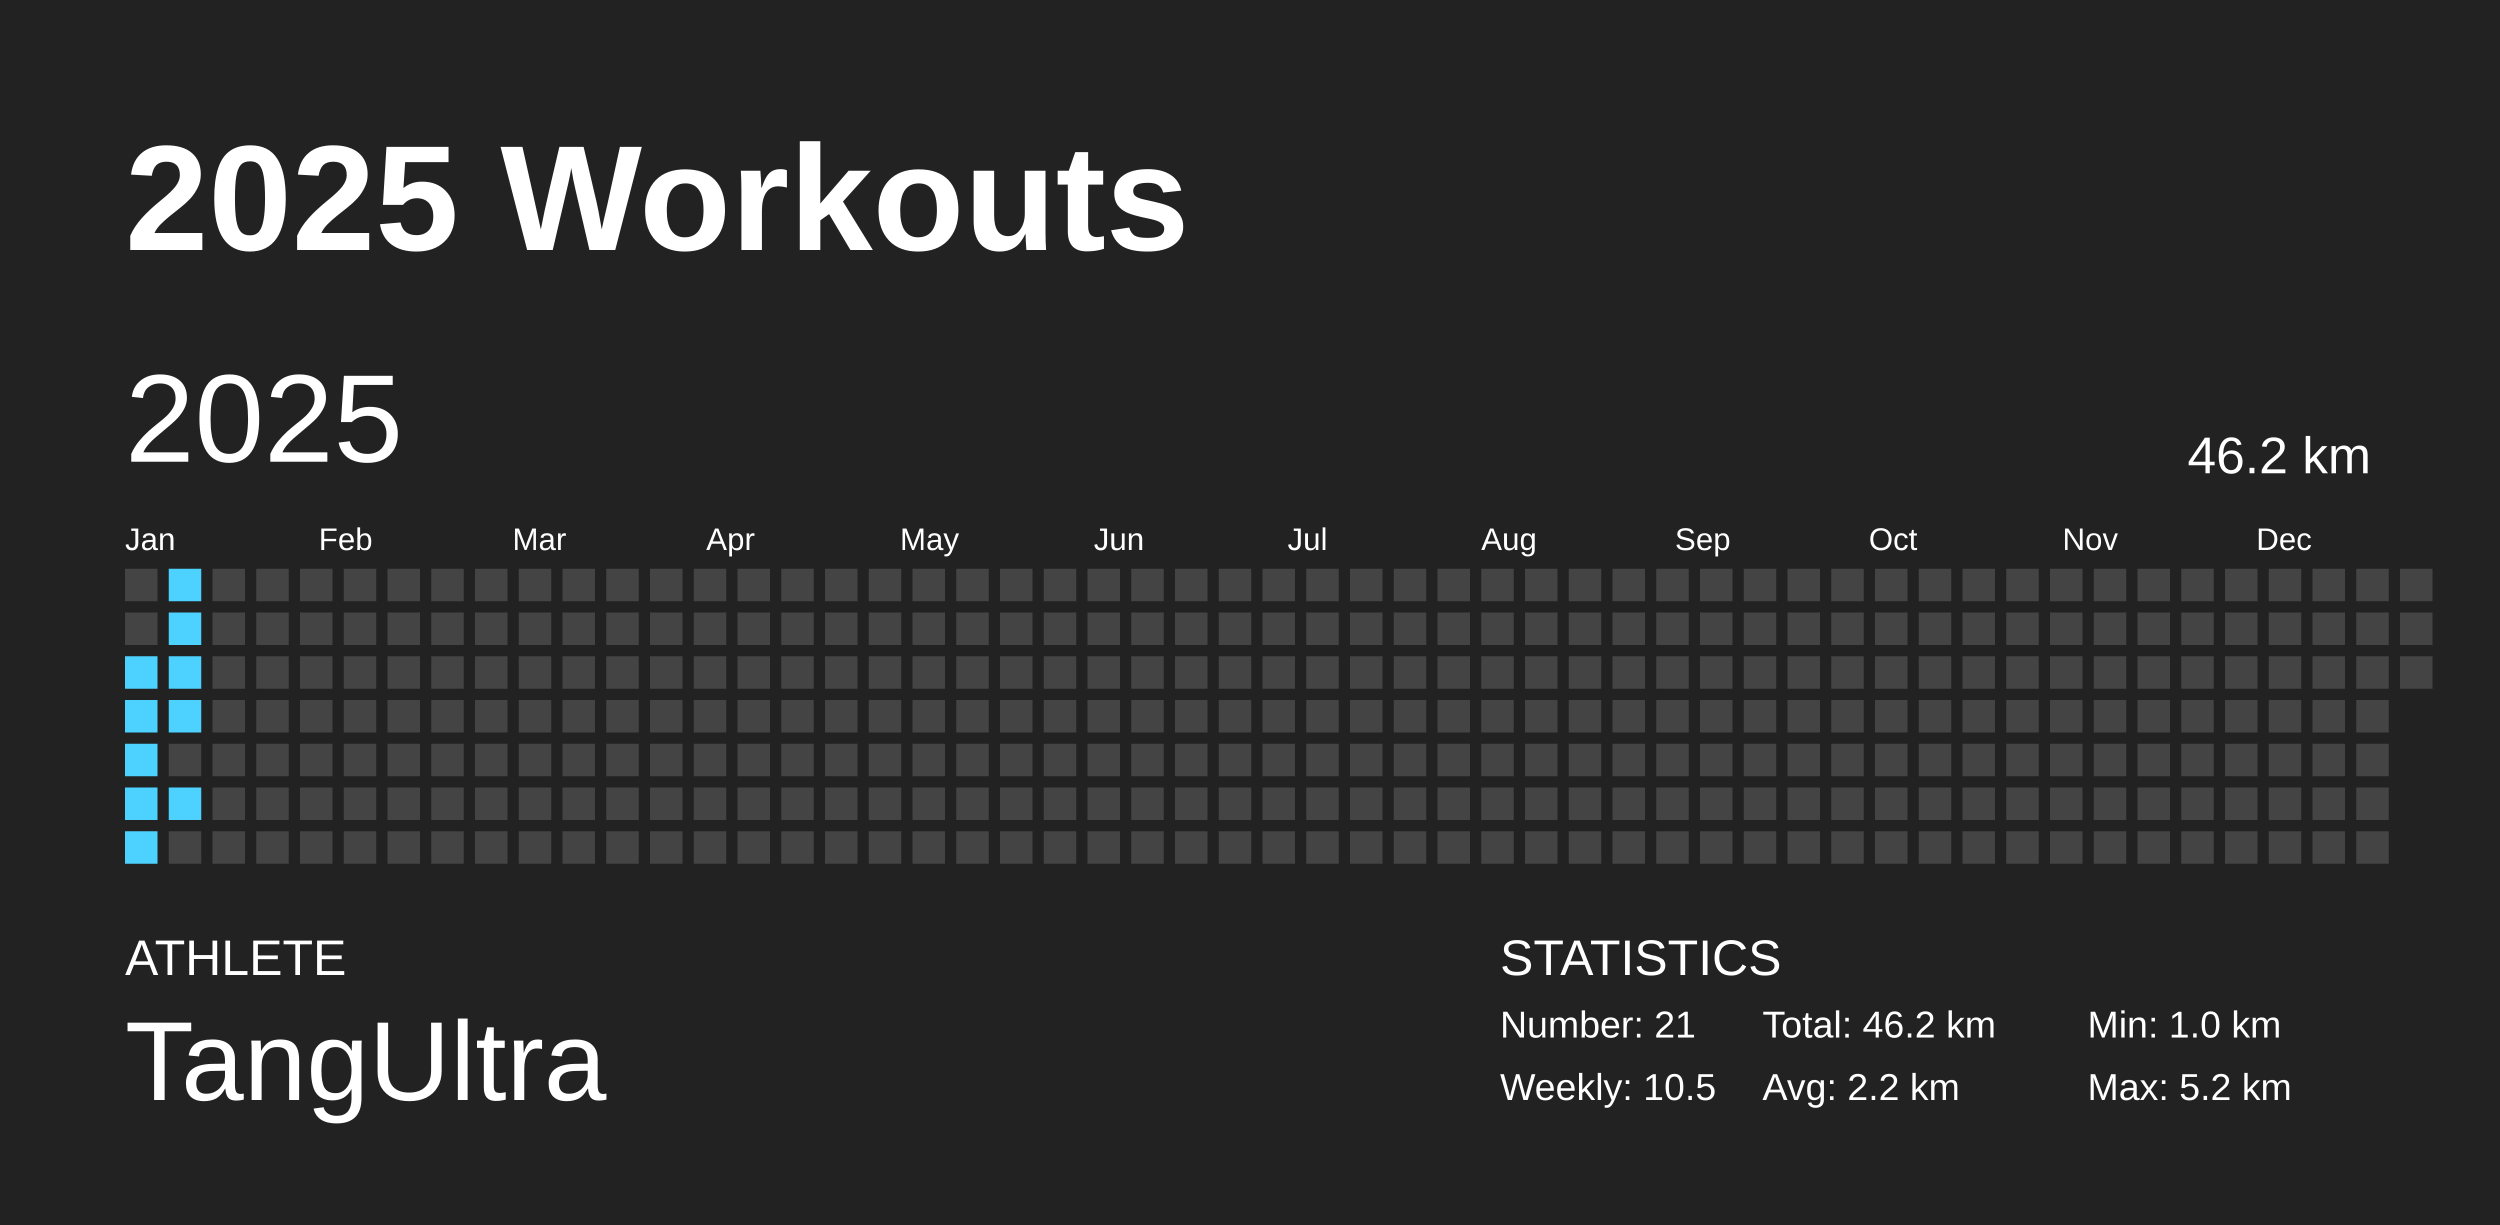
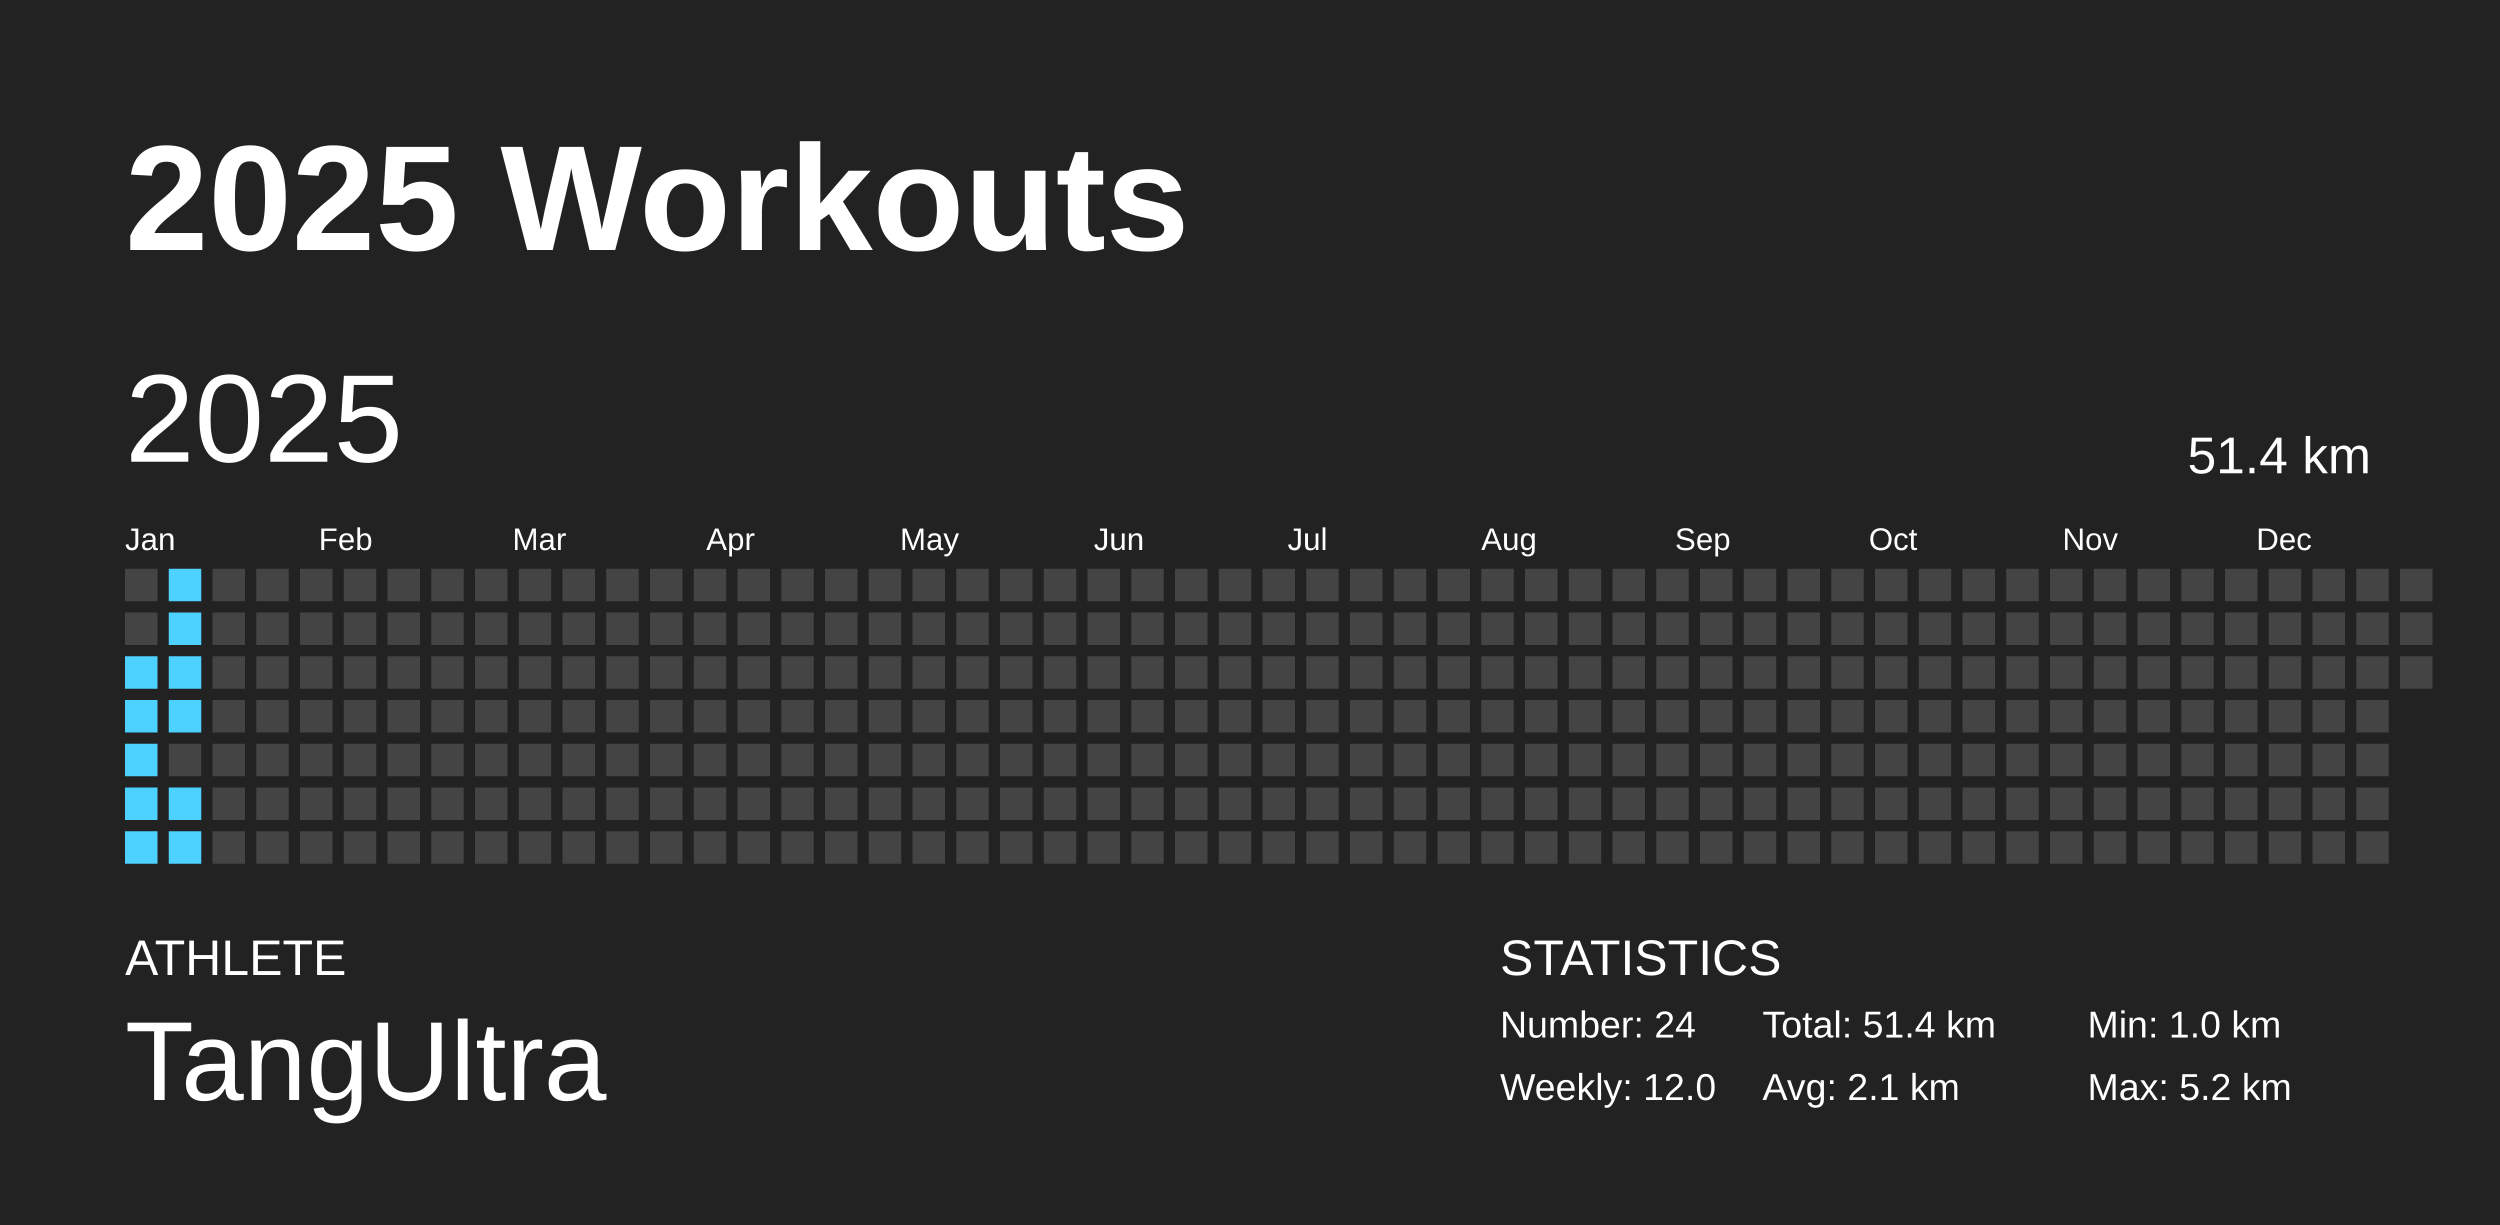
<svg xmlns="http://www.w3.org/2000/svg" baseProfile="full" height="98mm" version="1.1" viewBox="0,0,200,98" width="200mm">
  <defs />
  <rect fill="#222222" height="98" width="200" x="0" y="0" />
  <text fill="#FFFFFF" style="font-size:12px; font-family:Arial; font-weight:bold;" x="10" y="20">2025 Workouts</text>
  <text fill="#FFFFFF" style="font-size:4px; font-family:Arial" x="10" y="78">ATHLETE</text>
  <text fill="#FFFFFF" style="font-size:9px; font-family:Arial" x="10" y="88">TangUltra</text>
  <text fill="#FFFFFF" style="font-size:4px; font-family:Arial" x="120" y="78">STATISTICS</text>
-   <text fill="#FFFFFF" style="font-size:3px; font-family:Arial" x="120" y="83">Number: 21</text>
-   <text fill="#FFFFFF" style="font-size:3px; font-family:Arial" x="120" y="88">Weekly: 10.5</text>
-   <text fill="#FFFFFF" style="font-size:3px; font-family:Arial" x="141" y="83">Total: 46.2 km</text>
-   <text fill="#FFFFFF" style="font-size:3px; font-family:Arial" x="141" y="88">Avg: 2.2 km</text>
+   <text fill="#FFFFFF" style="font-size:3px; font-family:Arial" x="120" y="83">Number: 24</text>
+   <text fill="#FFFFFF" style="font-size:3px; font-family:Arial" x="120" y="88">Weekly: 12.0</text>
+   <text fill="#FFFFFF" style="font-size:3px; font-family:Arial" x="141" y="83">Total: 51.4 km</text>
+   <text fill="#FFFFFF" style="font-size:3px; font-family:Arial" x="141" y="88">Avg: 2.1 km</text>
  <text fill="#FFFFFF" style="font-size:3px; font-family:Arial" x="167" y="83">Min: 1.0 km</text>
  <text fill="#FFFFFF" style="font-size:3px; font-family:Arial" x="167" y="88">Max: 5.2 km</text>
  <text dominant-baseline="hanging" fill="#FFFFFF" style="font-size:10.0px; font-family:Arial;" x="10" y="30">2025</text>
-   <text dominant-baseline="hanging" fill="#FFFFFF" style="font-size:4.125px; font-family:Arial;" x="175" y="35">46.2 km</text>
+   <text dominant-baseline="hanging" fill="#FFFFFF" style="font-size:4.125px; font-family:Arial;" x="175" y="35">51.4 km</text>
  <text fill="#FFFFFF" style="font-size:2.5px; font-family:Arial" x="10.0" y="44">Jan</text>
  <text fill="#FFFFFF" style="font-size:2.5px; font-family:Arial" x="25.5" y="44">Feb</text>
  <text fill="#FFFFFF" style="font-size:2.5px; font-family:Arial" x="41.0" y="44">Mar</text>
  <text fill="#FFFFFF" style="font-size:2.5px; font-family:Arial" x="56.5" y="44">Apr</text>
  <text fill="#FFFFFF" style="font-size:2.5px; font-family:Arial" x="72.0" y="44">May</text>
  <text fill="#FFFFFF" style="font-size:2.5px; font-family:Arial" x="87.5" y="44">Jun</text>
  <text fill="#FFFFFF" style="font-size:2.5px; font-family:Arial" x="103.0" y="44">Jul</text>
  <text fill="#FFFFFF" style="font-size:2.5px; font-family:Arial" x="118.5" y="44">Aug</text>
  <text fill="#FFFFFF" style="font-size:2.5px; font-family:Arial" x="134.0" y="44">Sep</text>
  <text fill="#FFFFFF" style="font-size:2.5px; font-family:Arial" x="149.5" y="44">Oct</text>
  <text fill="#FFFFFF" style="font-size:2.5px; font-family:Arial" x="165.0" y="44">Nov</text>
  <text fill="#FFFFFF" style="font-size:2.5px; font-family:Arial" x="180.5" y="44">Dec</text>
  <rect fill="#444444" height="2.6" width="2.6" x="10.0" y="45.5" />
  <rect fill="#444444" height="2.6" width="2.6" x="10.0" y="49.0" />
  <rect fill="#4dd2ff" height="2.6" width="2.6" x="10.0" y="52.5" />
  <rect fill="#4dd2ff" height="2.6" width="2.6" x="10.0" y="56.0" />
  <rect fill="#4dd2ff" height="2.6" width="2.6" x="10.0" y="59.5" />
  <rect fill="#4dd2ff" height="2.6" width="2.6" x="10.0" y="63.0" />
  <rect fill="#4dd2ff" height="2.6" width="2.6" x="10.0" y="66.5" />
  <rect fill="#4dd2ff" height="2.6" width="2.6" x="13.5" y="45.5" />
  <rect fill="#4dd2ff" height="2.6" width="2.6" x="13.5" y="49.0" />
  <rect fill="#4dd2ff" height="2.6" width="2.6" x="13.5" y="52.5" />
  <rect fill="#4dd2ff" height="2.6" width="2.6" x="13.5" y="56.0" />
  <rect fill="#444444" height="2.6" width="2.6" x="13.5" y="59.5" />
  <rect fill="#4dd2ff" height="2.6" width="2.6" x="13.5" y="63.0" />
-   <rect fill="#444444" height="2.6" width="2.6" x="13.5" y="66.5" />
+   <rect fill="#4dd2ff" height="2.6" width="2.6" x="13.5" y="66.5" />
  <rect fill="#444444" height="2.6" width="2.6" x="17.0" y="45.5" />
  <rect fill="#444444" height="2.6" width="2.6" x="17.0" y="49.0" />
  <rect fill="#444444" height="2.6" width="2.6" x="17.0" y="52.5" />
  <rect fill="#444444" height="2.6" width="2.6" x="17.0" y="56.0" />
  <rect fill="#444444" height="2.6" width="2.6" x="17.0" y="59.5" />
  <rect fill="#444444" height="2.6" width="2.6" x="17.0" y="63.0" />
  <rect fill="#444444" height="2.6" width="2.6" x="17.0" y="66.5" />
  <rect fill="#444444" height="2.6" width="2.6" x="20.5" y="45.5" />
  <rect fill="#444444" height="2.6" width="2.6" x="20.5" y="49.0" />
  <rect fill="#444444" height="2.6" width="2.6" x="20.5" y="52.5" />
  <rect fill="#444444" height="2.6" width="2.6" x="20.5" y="56.0" />
  <rect fill="#444444" height="2.6" width="2.6" x="20.5" y="59.5" />
  <rect fill="#444444" height="2.6" width="2.6" x="20.5" y="63.0" />
  <rect fill="#444444" height="2.6" width="2.6" x="20.5" y="66.5" />
  <rect fill="#444444" height="2.6" width="2.6" x="24.0" y="45.5" />
  <rect fill="#444444" height="2.6" width="2.6" x="24.0" y="49.0" />
  <rect fill="#444444" height="2.6" width="2.6" x="24.0" y="52.5" />
  <rect fill="#444444" height="2.6" width="2.6" x="24.0" y="56.0" />
  <rect fill="#444444" height="2.6" width="2.6" x="24.0" y="59.5" />
  <rect fill="#444444" height="2.6" width="2.6" x="24.0" y="63.0" />
  <rect fill="#444444" height="2.6" width="2.6" x="24.0" y="66.5" />
  <rect fill="#444444" height="2.6" width="2.6" x="27.5" y="45.5" />
  <rect fill="#444444" height="2.6" width="2.6" x="27.5" y="49.0" />
  <rect fill="#444444" height="2.6" width="2.6" x="27.5" y="52.5" />
  <rect fill="#444444" height="2.6" width="2.6" x="27.5" y="56.0" />
  <rect fill="#444444" height="2.6" width="2.6" x="27.5" y="59.5" />
  <rect fill="#444444" height="2.6" width="2.6" x="27.5" y="63.0" />
  <rect fill="#444444" height="2.6" width="2.6" x="27.5" y="66.5" />
  <rect fill="#444444" height="2.6" width="2.6" x="31.0" y="45.5" />
  <rect fill="#444444" height="2.6" width="2.6" x="31.0" y="49.0" />
  <rect fill="#444444" height="2.6" width="2.6" x="31.0" y="52.5" />
  <rect fill="#444444" height="2.6" width="2.6" x="31.0" y="56.0" />
  <rect fill="#444444" height="2.6" width="2.6" x="31.0" y="59.5" />
  <rect fill="#444444" height="2.6" width="2.6" x="31.0" y="63.0" />
  <rect fill="#444444" height="2.6" width="2.6" x="31.0" y="66.5" />
  <rect fill="#444444" height="2.6" width="2.6" x="34.5" y="45.5" />
  <rect fill="#444444" height="2.6" width="2.6" x="34.5" y="49.0" />
  <rect fill="#444444" height="2.6" width="2.6" x="34.5" y="52.5" />
  <rect fill="#444444" height="2.6" width="2.6" x="34.5" y="56.0" />
  <rect fill="#444444" height="2.6" width="2.6" x="34.5" y="59.5" />
  <rect fill="#444444" height="2.6" width="2.6" x="34.5" y="63.0" />
  <rect fill="#444444" height="2.6" width="2.6" x="34.5" y="66.5" />
  <rect fill="#444444" height="2.6" width="2.6" x="38.0" y="45.5" />
  <rect fill="#444444" height="2.6" width="2.6" x="38.0" y="49.0" />
  <rect fill="#444444" height="2.6" width="2.6" x="38.0" y="52.5" />
  <rect fill="#444444" height="2.6" width="2.6" x="38.0" y="56.0" />
  <rect fill="#444444" height="2.6" width="2.6" x="38.0" y="59.5" />
  <rect fill="#444444" height="2.6" width="2.6" x="38.0" y="63.0" />
  <rect fill="#444444" height="2.6" width="2.6" x="38.0" y="66.5" />
  <rect fill="#444444" height="2.6" width="2.6" x="41.5" y="45.5" />
  <rect fill="#444444" height="2.6" width="2.6" x="41.5" y="49.0" />
  <rect fill="#444444" height="2.6" width="2.6" x="41.5" y="52.5" />
  <rect fill="#444444" height="2.6" width="2.6" x="41.5" y="56.0" />
  <rect fill="#444444" height="2.6" width="2.6" x="41.5" y="59.5" />
  <rect fill="#444444" height="2.6" width="2.6" x="41.5" y="63.0" />
  <rect fill="#444444" height="2.6" width="2.6" x="41.5" y="66.5" />
  <rect fill="#444444" height="2.6" width="2.6" x="45.0" y="45.5" />
  <rect fill="#444444" height="2.6" width="2.6" x="45.0" y="49.0" />
  <rect fill="#444444" height="2.6" width="2.6" x="45.0" y="52.5" />
  <rect fill="#444444" height="2.6" width="2.6" x="45.0" y="56.0" />
  <rect fill="#444444" height="2.6" width="2.6" x="45.0" y="59.5" />
  <rect fill="#444444" height="2.6" width="2.6" x="45.0" y="63.0" />
  <rect fill="#444444" height="2.6" width="2.6" x="45.0" y="66.5" />
  <rect fill="#444444" height="2.6" width="2.6" x="48.5" y="45.5" />
  <rect fill="#444444" height="2.6" width="2.6" x="48.5" y="49.0" />
  <rect fill="#444444" height="2.6" width="2.6" x="48.5" y="52.5" />
  <rect fill="#444444" height="2.6" width="2.6" x="48.5" y="56.0" />
  <rect fill="#444444" height="2.6" width="2.6" x="48.5" y="59.5" />
  <rect fill="#444444" height="2.6" width="2.6" x="48.5" y="63.0" />
  <rect fill="#444444" height="2.6" width="2.6" x="48.5" y="66.5" />
  <rect fill="#444444" height="2.6" width="2.6" x="52.0" y="45.5" />
  <rect fill="#444444" height="2.6" width="2.6" x="52.0" y="49.0" />
  <rect fill="#444444" height="2.6" width="2.6" x="52.0" y="52.5" />
  <rect fill="#444444" height="2.6" width="2.6" x="52.0" y="56.0" />
  <rect fill="#444444" height="2.6" width="2.6" x="52.0" y="59.5" />
  <rect fill="#444444" height="2.6" width="2.6" x="52.0" y="63.0" />
  <rect fill="#444444" height="2.6" width="2.6" x="52.0" y="66.5" />
  <rect fill="#444444" height="2.6" width="2.6" x="55.5" y="45.5" />
  <rect fill="#444444" height="2.6" width="2.6" x="55.5" y="49.0" />
  <rect fill="#444444" height="2.6" width="2.6" x="55.5" y="52.5" />
  <rect fill="#444444" height="2.6" width="2.6" x="55.5" y="56.0" />
  <rect fill="#444444" height="2.6" width="2.6" x="55.5" y="59.5" />
  <rect fill="#444444" height="2.6" width="2.6" x="55.5" y="63.0" />
  <rect fill="#444444" height="2.6" width="2.6" x="55.5" y="66.5" />
  <rect fill="#444444" height="2.6" width="2.6" x="59.0" y="45.5" />
  <rect fill="#444444" height="2.6" width="2.6" x="59.0" y="49.0" />
  <rect fill="#444444" height="2.6" width="2.6" x="59.0" y="52.5" />
  <rect fill="#444444" height="2.6" width="2.6" x="59.0" y="56.0" />
  <rect fill="#444444" height="2.6" width="2.6" x="59.0" y="59.5" />
  <rect fill="#444444" height="2.6" width="2.6" x="59.0" y="63.0" />
  <rect fill="#444444" height="2.6" width="2.6" x="59.0" y="66.5" />
  <rect fill="#444444" height="2.6" width="2.6" x="62.5" y="45.5" />
  <rect fill="#444444" height="2.6" width="2.6" x="62.5" y="49.0" />
  <rect fill="#444444" height="2.6" width="2.6" x="62.5" y="52.5" />
  <rect fill="#444444" height="2.6" width="2.6" x="62.5" y="56.0" />
  <rect fill="#444444" height="2.6" width="2.6" x="62.5" y="59.5" />
  <rect fill="#444444" height="2.6" width="2.6" x="62.5" y="63.0" />
  <rect fill="#444444" height="2.6" width="2.6" x="62.5" y="66.5" />
  <rect fill="#444444" height="2.6" width="2.6" x="66.0" y="45.5" />
  <rect fill="#444444" height="2.6" width="2.6" x="66.0" y="49.0" />
  <rect fill="#444444" height="2.6" width="2.6" x="66.0" y="52.5" />
  <rect fill="#444444" height="2.6" width="2.6" x="66.0" y="56.0" />
  <rect fill="#444444" height="2.6" width="2.6" x="66.0" y="59.5" />
  <rect fill="#444444" height="2.6" width="2.6" x="66.0" y="63.0" />
  <rect fill="#444444" height="2.6" width="2.6" x="66.0" y="66.5" />
  <rect fill="#444444" height="2.6" width="2.6" x="69.5" y="45.5" />
  <rect fill="#444444" height="2.6" width="2.6" x="69.5" y="49.0" />
  <rect fill="#444444" height="2.6" width="2.6" x="69.5" y="52.5" />
  <rect fill="#444444" height="2.6" width="2.6" x="69.5" y="56.0" />
  <rect fill="#444444" height="2.6" width="2.6" x="69.5" y="59.5" />
  <rect fill="#444444" height="2.6" width="2.6" x="69.5" y="63.0" />
  <rect fill="#444444" height="2.6" width="2.6" x="69.5" y="66.5" />
  <rect fill="#444444" height="2.6" width="2.6" x="73.0" y="45.5" />
  <rect fill="#444444" height="2.6" width="2.6" x="73.0" y="49.0" />
  <rect fill="#444444" height="2.6" width="2.6" x="73.0" y="52.5" />
  <rect fill="#444444" height="2.6" width="2.6" x="73.0" y="56.0" />
  <rect fill="#444444" height="2.6" width="2.6" x="73.0" y="59.5" />
  <rect fill="#444444" height="2.6" width="2.6" x="73.0" y="63.0" />
  <rect fill="#444444" height="2.6" width="2.6" x="73.0" y="66.5" />
  <rect fill="#444444" height="2.6" width="2.6" x="76.5" y="45.5" />
  <rect fill="#444444" height="2.6" width="2.6" x="76.5" y="49.0" />
  <rect fill="#444444" height="2.6" width="2.6" x="76.5" y="52.5" />
  <rect fill="#444444" height="2.6" width="2.6" x="76.5" y="56.0" />
  <rect fill="#444444" height="2.6" width="2.6" x="76.5" y="59.5" />
  <rect fill="#444444" height="2.6" width="2.6" x="76.5" y="63.0" />
  <rect fill="#444444" height="2.6" width="2.6" x="76.5" y="66.5" />
  <rect fill="#444444" height="2.6" width="2.6" x="80.0" y="45.5" />
  <rect fill="#444444" height="2.6" width="2.6" x="80.0" y="49.0" />
  <rect fill="#444444" height="2.6" width="2.6" x="80.0" y="52.5" />
  <rect fill="#444444" height="2.6" width="2.6" x="80.0" y="56.0" />
  <rect fill="#444444" height="2.6" width="2.6" x="80.0" y="59.5" />
  <rect fill="#444444" height="2.6" width="2.6" x="80.0" y="63.0" />
  <rect fill="#444444" height="2.6" width="2.6" x="80.0" y="66.5" />
  <rect fill="#444444" height="2.6" width="2.6" x="83.5" y="45.5" />
  <rect fill="#444444" height="2.6" width="2.6" x="83.5" y="49.0" />
  <rect fill="#444444" height="2.6" width="2.6" x="83.5" y="52.5" />
  <rect fill="#444444" height="2.6" width="2.6" x="83.5" y="56.0" />
  <rect fill="#444444" height="2.6" width="2.6" x="83.5" y="59.5" />
  <rect fill="#444444" height="2.6" width="2.6" x="83.5" y="63.0" />
  <rect fill="#444444" height="2.6" width="2.6" x="83.5" y="66.5" />
  <rect fill="#444444" height="2.6" width="2.6" x="87.0" y="45.5" />
  <rect fill="#444444" height="2.6" width="2.6" x="87.0" y="49.0" />
  <rect fill="#444444" height="2.6" width="2.6" x="87.0" y="52.5" />
  <rect fill="#444444" height="2.6" width="2.6" x="87.0" y="56.0" />
  <rect fill="#444444" height="2.6" width="2.6" x="87.0" y="59.5" />
  <rect fill="#444444" height="2.6" width="2.6" x="87.0" y="63.0" />
  <rect fill="#444444" height="2.6" width="2.6" x="87.0" y="66.5" />
  <rect fill="#444444" height="2.6" width="2.6" x="90.5" y="45.5" />
  <rect fill="#444444" height="2.6" width="2.6" x="90.5" y="49.0" />
  <rect fill="#444444" height="2.6" width="2.6" x="90.5" y="52.5" />
  <rect fill="#444444" height="2.6" width="2.6" x="90.5" y="56.0" />
  <rect fill="#444444" height="2.6" width="2.6" x="90.5" y="59.5" />
  <rect fill="#444444" height="2.6" width="2.6" x="90.5" y="63.0" />
  <rect fill="#444444" height="2.6" width="2.6" x="90.5" y="66.5" />
  <rect fill="#444444" height="2.6" width="2.6" x="94.0" y="45.5" />
  <rect fill="#444444" height="2.6" width="2.6" x="94.0" y="49.0" />
  <rect fill="#444444" height="2.6" width="2.6" x="94.0" y="52.5" />
  <rect fill="#444444" height="2.6" width="2.6" x="94.0" y="56.0" />
  <rect fill="#444444" height="2.6" width="2.6" x="94.0" y="59.5" />
  <rect fill="#444444" height="2.6" width="2.6" x="94.0" y="63.0" />
  <rect fill="#444444" height="2.6" width="2.6" x="94.0" y="66.5" />
  <rect fill="#444444" height="2.6" width="2.6" x="97.5" y="45.5" />
  <rect fill="#444444" height="2.6" width="2.6" x="97.5" y="49.0" />
  <rect fill="#444444" height="2.6" width="2.6" x="97.5" y="52.5" />
  <rect fill="#444444" height="2.6" width="2.6" x="97.5" y="56.0" />
  <rect fill="#444444" height="2.6" width="2.6" x="97.5" y="59.5" />
  <rect fill="#444444" height="2.6" width="2.6" x="97.5" y="63.0" />
  <rect fill="#444444" height="2.6" width="2.6" x="97.5" y="66.5" />
  <rect fill="#444444" height="2.6" width="2.6" x="101.0" y="45.5" />
  <rect fill="#444444" height="2.6" width="2.6" x="101.0" y="49.0" />
  <rect fill="#444444" height="2.6" width="2.6" x="101.0" y="52.5" />
  <rect fill="#444444" height="2.6" width="2.6" x="101.0" y="56.0" />
  <rect fill="#444444" height="2.6" width="2.6" x="101.0" y="59.5" />
  <rect fill="#444444" height="2.6" width="2.6" x="101.0" y="63.0" />
  <rect fill="#444444" height="2.6" width="2.6" x="101.0" y="66.5" />
  <rect fill="#444444" height="2.6" width="2.6" x="104.5" y="45.5" />
  <rect fill="#444444" height="2.6" width="2.6" x="104.5" y="49.0" />
  <rect fill="#444444" height="2.6" width="2.6" x="104.5" y="52.5" />
  <rect fill="#444444" height="2.6" width="2.6" x="104.5" y="56.0" />
  <rect fill="#444444" height="2.6" width="2.6" x="104.5" y="59.5" />
  <rect fill="#444444" height="2.6" width="2.6" x="104.5" y="63.0" />
  <rect fill="#444444" height="2.6" width="2.6" x="104.5" y="66.5" />
  <rect fill="#444444" height="2.6" width="2.6" x="108.0" y="45.5" />
  <rect fill="#444444" height="2.6" width="2.6" x="108.0" y="49.0" />
  <rect fill="#444444" height="2.6" width="2.6" x="108.0" y="52.5" />
  <rect fill="#444444" height="2.6" width="2.6" x="108.0" y="56.0" />
  <rect fill="#444444" height="2.6" width="2.6" x="108.0" y="59.5" />
  <rect fill="#444444" height="2.6" width="2.6" x="108.0" y="63.0" />
  <rect fill="#444444" height="2.6" width="2.6" x="108.0" y="66.5" />
  <rect fill="#444444" height="2.6" width="2.6" x="111.5" y="45.5" />
  <rect fill="#444444" height="2.6" width="2.6" x="111.5" y="49.0" />
  <rect fill="#444444" height="2.6" width="2.6" x="111.5" y="52.5" />
  <rect fill="#444444" height="2.6" width="2.6" x="111.5" y="56.0" />
  <rect fill="#444444" height="2.6" width="2.6" x="111.5" y="59.5" />
  <rect fill="#444444" height="2.6" width="2.6" x="111.5" y="63.0" />
  <rect fill="#444444" height="2.6" width="2.6" x="111.5" y="66.5" />
  <rect fill="#444444" height="2.6" width="2.6" x="115.0" y="45.5" />
  <rect fill="#444444" height="2.6" width="2.6" x="115.0" y="49.0" />
  <rect fill="#444444" height="2.6" width="2.6" x="115.0" y="52.5" />
  <rect fill="#444444" height="2.6" width="2.6" x="115.0" y="56.0" />
  <rect fill="#444444" height="2.6" width="2.6" x="115.0" y="59.5" />
  <rect fill="#444444" height="2.6" width="2.6" x="115.0" y="63.0" />
  <rect fill="#444444" height="2.6" width="2.6" x="115.0" y="66.5" />
  <rect fill="#444444" height="2.6" width="2.6" x="118.5" y="45.5" />
  <rect fill="#444444" height="2.6" width="2.6" x="118.5" y="49.0" />
  <rect fill="#444444" height="2.6" width="2.6" x="118.5" y="52.5" />
  <rect fill="#444444" height="2.6" width="2.6" x="118.5" y="56.0" />
  <rect fill="#444444" height="2.6" width="2.6" x="118.5" y="59.5" />
  <rect fill="#444444" height="2.6" width="2.6" x="118.5" y="63.0" />
  <rect fill="#444444" height="2.6" width="2.6" x="118.5" y="66.5" />
  <rect fill="#444444" height="2.6" width="2.6" x="122.0" y="45.5" />
  <rect fill="#444444" height="2.6" width="2.6" x="122.0" y="49.0" />
  <rect fill="#444444" height="2.6" width="2.6" x="122.0" y="52.5" />
  <rect fill="#444444" height="2.6" width="2.6" x="122.0" y="56.0" />
  <rect fill="#444444" height="2.6" width="2.6" x="122.0" y="59.5" />
  <rect fill="#444444" height="2.6" width="2.6" x="122.0" y="63.0" />
  <rect fill="#444444" height="2.6" width="2.6" x="122.0" y="66.5" />
  <rect fill="#444444" height="2.6" width="2.6" x="125.5" y="45.5" />
  <rect fill="#444444" height="2.6" width="2.6" x="125.5" y="49.0" />
  <rect fill="#444444" height="2.6" width="2.6" x="125.5" y="52.5" />
  <rect fill="#444444" height="2.6" width="2.6" x="125.5" y="56.0" />
  <rect fill="#444444" height="2.6" width="2.6" x="125.5" y="59.5" />
  <rect fill="#444444" height="2.6" width="2.6" x="125.5" y="63.0" />
  <rect fill="#444444" height="2.6" width="2.6" x="125.5" y="66.5" />
  <rect fill="#444444" height="2.6" width="2.6" x="129.0" y="45.5" />
  <rect fill="#444444" height="2.6" width="2.6" x="129.0" y="49.0" />
  <rect fill="#444444" height="2.6" width="2.6" x="129.0" y="52.5" />
  <rect fill="#444444" height="2.6" width="2.6" x="129.0" y="56.0" />
  <rect fill="#444444" height="2.6" width="2.6" x="129.0" y="59.5" />
  <rect fill="#444444" height="2.6" width="2.6" x="129.0" y="63.0" />
  <rect fill="#444444" height="2.6" width="2.6" x="129.0" y="66.5" />
  <rect fill="#444444" height="2.6" width="2.6" x="132.5" y="45.5" />
  <rect fill="#444444" height="2.6" width="2.6" x="132.5" y="49.0" />
  <rect fill="#444444" height="2.6" width="2.6" x="132.5" y="52.5" />
  <rect fill="#444444" height="2.6" width="2.6" x="132.5" y="56.0" />
  <rect fill="#444444" height="2.6" width="2.6" x="132.5" y="59.5" />
  <rect fill="#444444" height="2.6" width="2.6" x="132.5" y="63.0" />
  <rect fill="#444444" height="2.6" width="2.6" x="132.5" y="66.5" />
  <rect fill="#444444" height="2.6" width="2.6" x="136.0" y="45.5" />
  <rect fill="#444444" height="2.6" width="2.6" x="136.0" y="49.0" />
  <rect fill="#444444" height="2.6" width="2.6" x="136.0" y="52.5" />
  <rect fill="#444444" height="2.6" width="2.6" x="136.0" y="56.0" />
  <rect fill="#444444" height="2.6" width="2.6" x="136.0" y="59.5" />
  <rect fill="#444444" height="2.6" width="2.6" x="136.0" y="63.0" />
  <rect fill="#444444" height="2.6" width="2.6" x="136.0" y="66.5" />
  <rect fill="#444444" height="2.6" width="2.6" x="139.5" y="45.5" />
  <rect fill="#444444" height="2.6" width="2.6" x="139.5" y="49.0" />
  <rect fill="#444444" height="2.6" width="2.6" x="139.5" y="52.5" />
  <rect fill="#444444" height="2.6" width="2.6" x="139.5" y="56.0" />
  <rect fill="#444444" height="2.6" width="2.6" x="139.5" y="59.5" />
  <rect fill="#444444" height="2.6" width="2.6" x="139.5" y="63.0" />
  <rect fill="#444444" height="2.6" width="2.6" x="139.5" y="66.5" />
  <rect fill="#444444" height="2.6" width="2.6" x="143.0" y="45.5" />
  <rect fill="#444444" height="2.6" width="2.6" x="143.0" y="49.0" />
  <rect fill="#444444" height="2.6" width="2.6" x="143.0" y="52.5" />
  <rect fill="#444444" height="2.6" width="2.6" x="143.0" y="56.0" />
  <rect fill="#444444" height="2.6" width="2.6" x="143.0" y="59.5" />
  <rect fill="#444444" height="2.6" width="2.6" x="143.0" y="63.0" />
  <rect fill="#444444" height="2.6" width="2.6" x="143.0" y="66.5" />
  <rect fill="#444444" height="2.6" width="2.6" x="146.5" y="45.5" />
  <rect fill="#444444" height="2.6" width="2.6" x="146.5" y="49.0" />
  <rect fill="#444444" height="2.6" width="2.6" x="146.5" y="52.5" />
  <rect fill="#444444" height="2.6" width="2.6" x="146.5" y="56.0" />
  <rect fill="#444444" height="2.6" width="2.6" x="146.5" y="59.5" />
  <rect fill="#444444" height="2.6" width="2.6" x="146.5" y="63.0" />
  <rect fill="#444444" height="2.6" width="2.6" x="146.5" y="66.5" />
  <rect fill="#444444" height="2.6" width="2.6" x="150.0" y="45.5" />
  <rect fill="#444444" height="2.6" width="2.6" x="150.0" y="49.0" />
  <rect fill="#444444" height="2.6" width="2.6" x="150.0" y="52.5" />
  <rect fill="#444444" height="2.6" width="2.6" x="150.0" y="56.0" />
  <rect fill="#444444" height="2.6" width="2.6" x="150.0" y="59.5" />
  <rect fill="#444444" height="2.6" width="2.6" x="150.0" y="63.0" />
  <rect fill="#444444" height="2.6" width="2.6" x="150.0" y="66.5" />
  <rect fill="#444444" height="2.6" width="2.6" x="153.5" y="45.5" />
  <rect fill="#444444" height="2.6" width="2.6" x="153.5" y="49.0" />
  <rect fill="#444444" height="2.6" width="2.6" x="153.5" y="52.5" />
  <rect fill="#444444" height="2.6" width="2.6" x="153.5" y="56.0" />
  <rect fill="#444444" height="2.6" width="2.6" x="153.5" y="59.5" />
  <rect fill="#444444" height="2.6" width="2.6" x="153.5" y="63.0" />
  <rect fill="#444444" height="2.6" width="2.6" x="153.5" y="66.5" />
  <rect fill="#444444" height="2.6" width="2.6" x="157.0" y="45.5" />
  <rect fill="#444444" height="2.6" width="2.6" x="157.0" y="49.0" />
  <rect fill="#444444" height="2.6" width="2.6" x="157.0" y="52.5" />
  <rect fill="#444444" height="2.6" width="2.6" x="157.0" y="56.0" />
  <rect fill="#444444" height="2.6" width="2.6" x="157.0" y="59.5" />
  <rect fill="#444444" height="2.6" width="2.6" x="157.0" y="63.0" />
  <rect fill="#444444" height="2.6" width="2.6" x="157.0" y="66.5" />
  <rect fill="#444444" height="2.6" width="2.6" x="160.5" y="45.5" />
  <rect fill="#444444" height="2.6" width="2.6" x="160.5" y="49.0" />
  <rect fill="#444444" height="2.6" width="2.6" x="160.5" y="52.5" />
  <rect fill="#444444" height="2.6" width="2.6" x="160.5" y="56.0" />
  <rect fill="#444444" height="2.6" width="2.6" x="160.5" y="59.5" />
  <rect fill="#444444" height="2.6" width="2.6" x="160.5" y="63.0" />
  <rect fill="#444444" height="2.6" width="2.6" x="160.5" y="66.5" />
  <rect fill="#444444" height="2.6" width="2.6" x="164.0" y="45.5" />
  <rect fill="#444444" height="2.6" width="2.6" x="164.0" y="49.0" />
  <rect fill="#444444" height="2.6" width="2.6" x="164.0" y="52.5" />
  <rect fill="#444444" height="2.6" width="2.6" x="164.0" y="56.0" />
  <rect fill="#444444" height="2.6" width="2.6" x="164.0" y="59.5" />
  <rect fill="#444444" height="2.6" width="2.6" x="164.0" y="63.0" />
  <rect fill="#444444" height="2.6" width="2.6" x="164.0" y="66.5" />
  <rect fill="#444444" height="2.6" width="2.6" x="167.5" y="45.5" />
  <rect fill="#444444" height="2.6" width="2.6" x="167.5" y="49.0" />
  <rect fill="#444444" height="2.6" width="2.6" x="167.5" y="52.5" />
  <rect fill="#444444" height="2.6" width="2.6" x="167.5" y="56.0" />
  <rect fill="#444444" height="2.6" width="2.6" x="167.5" y="59.5" />
  <rect fill="#444444" height="2.6" width="2.6" x="167.5" y="63.0" />
  <rect fill="#444444" height="2.6" width="2.6" x="167.5" y="66.5" />
  <rect fill="#444444" height="2.6" width="2.6" x="171.0" y="45.5" />
  <rect fill="#444444" height="2.6" width="2.6" x="171.0" y="49.0" />
  <rect fill="#444444" height="2.6" width="2.6" x="171.0" y="52.5" />
  <rect fill="#444444" height="2.6" width="2.6" x="171.0" y="56.0" />
  <rect fill="#444444" height="2.6" width="2.6" x="171.0" y="59.5" />
  <rect fill="#444444" height="2.6" width="2.6" x="171.0" y="63.0" />
  <rect fill="#444444" height="2.6" width="2.6" x="171.0" y="66.5" />
  <rect fill="#444444" height="2.6" width="2.6" x="174.5" y="45.5" />
  <rect fill="#444444" height="2.6" width="2.6" x="174.5" y="49.0" />
  <rect fill="#444444" height="2.6" width="2.6" x="174.5" y="52.5" />
  <rect fill="#444444" height="2.6" width="2.6" x="174.5" y="56.0" />
  <rect fill="#444444" height="2.6" width="2.6" x="174.5" y="59.5" />
  <rect fill="#444444" height="2.6" width="2.6" x="174.5" y="63.0" />
  <rect fill="#444444" height="2.6" width="2.6" x="174.5" y="66.5" />
  <rect fill="#444444" height="2.6" width="2.6" x="178.0" y="45.5" />
  <rect fill="#444444" height="2.6" width="2.6" x="178.0" y="49.0" />
  <rect fill="#444444" height="2.6" width="2.6" x="178.0" y="52.5" />
  <rect fill="#444444" height="2.6" width="2.6" x="178.0" y="56.0" />
  <rect fill="#444444" height="2.6" width="2.6" x="178.0" y="59.5" />
  <rect fill="#444444" height="2.6" width="2.6" x="178.0" y="63.0" />
  <rect fill="#444444" height="2.6" width="2.6" x="178.0" y="66.5" />
  <rect fill="#444444" height="2.6" width="2.6" x="181.5" y="45.5" />
  <rect fill="#444444" height="2.6" width="2.6" x="181.5" y="49.0" />
  <rect fill="#444444" height="2.6" width="2.6" x="181.5" y="52.5" />
  <rect fill="#444444" height="2.6" width="2.6" x="181.5" y="56.0" />
  <rect fill="#444444" height="2.6" width="2.6" x="181.5" y="59.5" />
  <rect fill="#444444" height="2.6" width="2.6" x="181.5" y="63.0" />
  <rect fill="#444444" height="2.6" width="2.6" x="181.5" y="66.5" />
  <rect fill="#444444" height="2.6" width="2.6" x="185.0" y="45.5" />
  <rect fill="#444444" height="2.6" width="2.6" x="185.0" y="49.0" />
  <rect fill="#444444" height="2.6" width="2.6" x="185.0" y="52.5" />
  <rect fill="#444444" height="2.6" width="2.6" x="185.0" y="56.0" />
  <rect fill="#444444" height="2.6" width="2.6" x="185.0" y="59.5" />
  <rect fill="#444444" height="2.6" width="2.6" x="185.0" y="63.0" />
  <rect fill="#444444" height="2.6" width="2.6" x="185.0" y="66.5" />
  <rect fill="#444444" height="2.6" width="2.6" x="188.5" y="45.5" />
  <rect fill="#444444" height="2.6" width="2.6" x="188.5" y="49.0" />
  <rect fill="#444444" height="2.6" width="2.6" x="188.5" y="52.5" />
  <rect fill="#444444" height="2.6" width="2.6" x="188.5" y="56.0" />
  <rect fill="#444444" height="2.6" width="2.6" x="188.5" y="59.5" />
  <rect fill="#444444" height="2.6" width="2.6" x="188.5" y="63.0" />
  <rect fill="#444444" height="2.6" width="2.6" x="188.5" y="66.5" />
  <rect fill="#444444" height="2.6" width="2.6" x="192.0" y="45.5" />
  <rect fill="#444444" height="2.6" width="2.6" x="192.0" y="49.0" />
  <rect fill="#444444" height="2.6" width="2.6" x="192.0" y="52.5" />
</svg>
